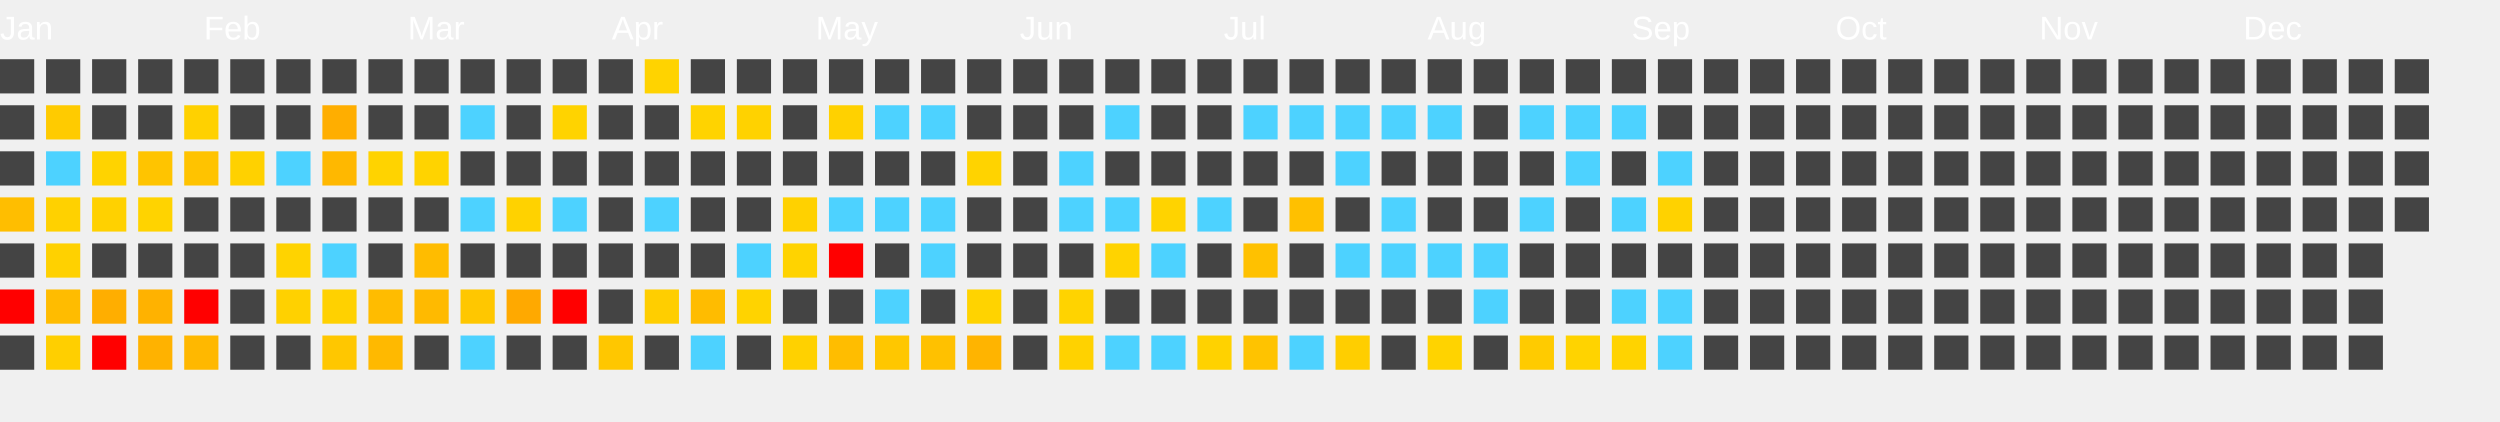
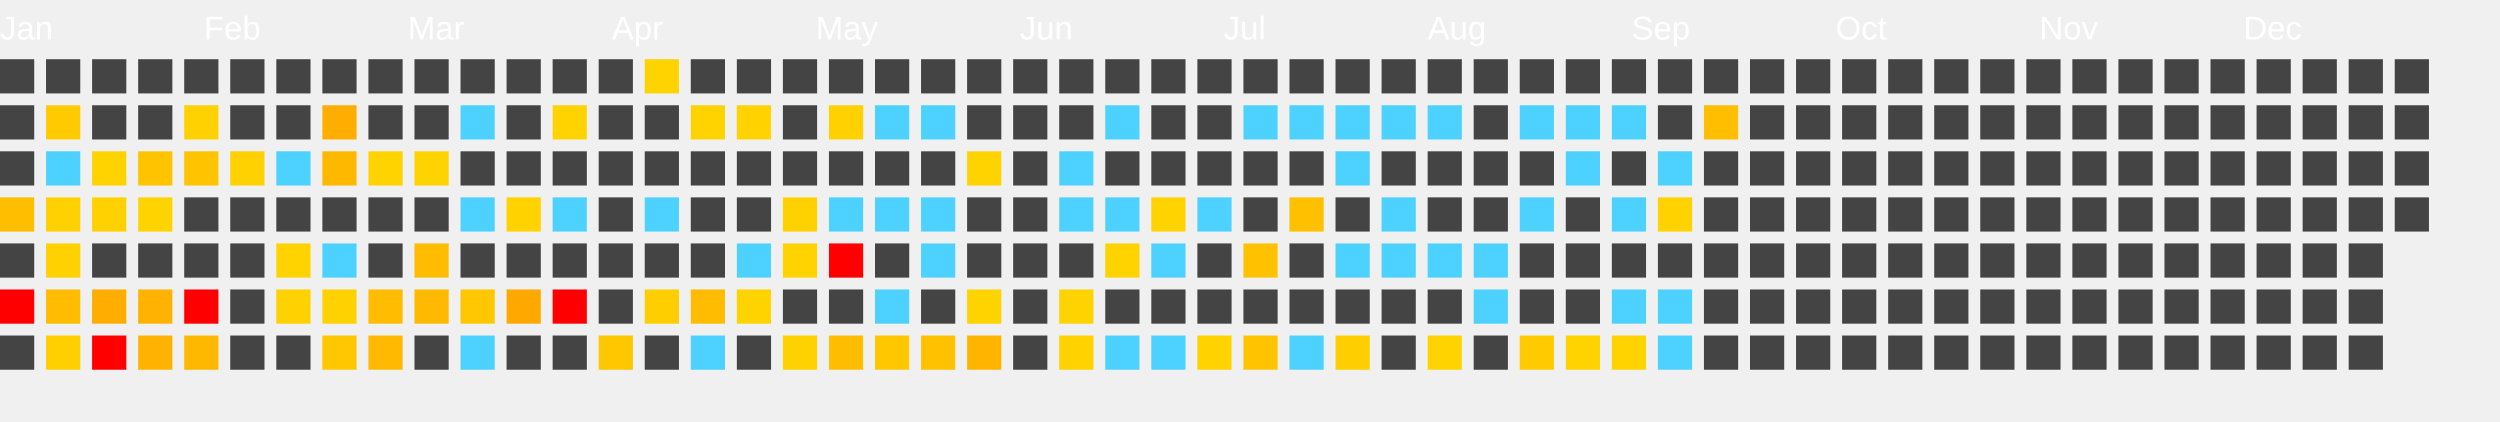
<svg xmlns="http://www.w3.org/2000/svg" baseProfile="full" height="32mm" version="1.1" viewBox="0,0,190,32" width="190mm">
  <defs />
  <rect fill="none" height="32" width="190" x="0" y="0" />
  <text fill="#FFFFFF" style="font-size:2.5px; font-family:Arial" x="0.0" y="3.0">Jan</text>
  <text fill="#FFFFFF" style="font-size:2.5px; font-family:Arial" x="15.5" y="3.0">Feb</text>
  <text fill="#FFFFFF" style="font-size:2.5px; font-family:Arial" x="31.0" y="3.0">Mar</text>
  <text fill="#FFFFFF" style="font-size:2.5px; font-family:Arial" x="46.5" y="3.0">Apr</text>
  <text fill="#FFFFFF" style="font-size:2.5px; font-family:Arial" x="62.0" y="3.0">May</text>
  <text fill="#FFFFFF" style="font-size:2.5px; font-family:Arial" x="77.5" y="3.0">Jun</text>
  <text fill="#FFFFFF" style="font-size:2.5px; font-family:Arial" x="93.0" y="3.0">Jul</text>
  <text fill="#FFFFFF" style="font-size:2.5px; font-family:Arial" x="108.5" y="3.0">Aug</text>
  <text fill="#FFFFFF" style="font-size:2.5px; font-family:Arial" x="124.0" y="3.0">Sep</text>
  <text fill="#FFFFFF" style="font-size:2.5px; font-family:Arial" x="139.5" y="3.0">Oct</text>
  <text fill="#FFFFFF" style="font-size:2.5px; font-family:Arial" x="155.0" y="3.0">Nov</text>
  <text fill="#FFFFFF" style="font-size:2.5px; font-family:Arial" x="170.5" y="3.0">Dec</text>
  <rect fill="#444444" height="2.6" width="2.6" x="0.0" y="4.5" />
  <rect fill="#444444" height="2.6" width="2.6" x="0.0" y="8.0" />
  <rect fill="#444444" height="2.6" width="2.6" x="0.0" y="11.5" />
  <rect fill="#ffbe00" height="2.6" width="2.6" x="0.0" y="15.0" />
  <rect fill="#444444" height="2.6" width="2.6" x="0.0" y="18.5" />
  <rect fill="red" height="2.6" width="2.6" x="0.0" y="22.0" />
  <rect fill="#444444" height="2.6" width="2.6" x="0.0" y="25.5" />
  <rect fill="#444444" height="2.6" width="2.6" x="3.5" y="4.5" />
  <rect fill="#ffcb00" height="2.6" width="2.6" x="3.5" y="8.0" />
  <rect fill="#4dd2ff" height="2.6" width="2.6" x="3.5" y="11.5" />
  <rect fill="#ffd100" height="2.6" width="2.6" x="3.5" y="15.0" />
  <rect fill="#ffd100" height="2.6" width="2.6" x="3.5" y="18.5" />
  <rect fill="#ffbc00" height="2.6" width="2.6" x="3.5" y="22.0" />
  <rect fill="#ffcf00" height="2.6" width="2.6" x="3.5" y="25.5" />
  <rect fill="#444444" height="2.6" width="2.6" x="7.0" y="4.5" />
  <rect fill="#444444" height="2.6" width="2.6" x="7.0" y="8.0" />
  <rect fill="#ffd300" height="2.6" width="2.6" x="7.0" y="11.5" />
  <rect fill="#ffd100" height="2.6" width="2.6" x="7.0" y="15.0" />
  <rect fill="#444444" height="2.6" width="2.6" x="7.0" y="18.5" />
  <rect fill="#ffae00" height="2.6" width="2.6" x="7.0" y="22.0" />
  <rect fill="red" height="2.6" width="2.6" x="7.0" y="25.5" />
  <rect fill="#444444" height="2.6" width="2.6" x="10.5" y="4.5" />
  <rect fill="#444444" height="2.6" width="2.6" x="10.5" y="8.0" />
  <rect fill="#ffc400" height="2.6" width="2.6" x="10.5" y="11.5" />
  <rect fill="#ffd300" height="2.6" width="2.6" x="10.5" y="15.0" />
  <rect fill="#444444" height="2.6" width="2.6" x="10.5" y="18.5" />
  <rect fill="#ffb200" height="2.6" width="2.6" x="10.5" y="22.0" />
  <rect fill="#ffb200" height="2.6" width="2.6" x="10.5" y="25.5" />
  <rect fill="#444444" height="2.6" width="2.6" x="14.0" y="4.5" />
  <rect fill="#ffd100" height="2.6" width="2.6" x="14.0" y="8.0" />
  <rect fill="#ffc300" height="2.6" width="2.6" x="14.0" y="11.5" />
  <rect fill="#444444" height="2.6" width="2.6" x="14.0" y="15.0" />
  <rect fill="#444444" height="2.6" width="2.6" x="14.0" y="18.5" />
  <rect fill="red" height="2.6" width="2.6" x="14.0" y="22.0" />
  <rect fill="#ffb800" height="2.6" width="2.6" x="14.0" y="25.5" />
  <rect fill="#444444" height="2.6" width="2.6" x="17.5" y="4.5" />
  <rect fill="#444444" height="2.6" width="2.6" x="17.5" y="8.0" />
  <rect fill="#ffd100" height="2.6" width="2.6" x="17.5" y="11.5" />
  <rect fill="#444444" height="2.6" width="2.6" x="17.5" y="15.0" />
  <rect fill="#444444" height="2.6" width="2.6" x="17.5" y="18.5" />
  <rect fill="#444444" height="2.6" width="2.6" x="17.5" y="22.0" />
  <rect fill="#444444" height="2.6" width="2.6" x="17.5" y="25.5" />
  <rect fill="#444444" height="2.6" width="2.6" x="21.0" y="4.5" />
  <rect fill="#444444" height="2.6" width="2.6" x="21.0" y="8.0" />
  <rect fill="#4dd2ff" height="2.6" width="2.6" x="21.0" y="11.5" />
  <rect fill="#444444" height="2.6" width="2.6" x="21.0" y="15.0" />
  <rect fill="#ffd300" height="2.6" width="2.6" x="21.0" y="18.5" />
  <rect fill="#ffd100" height="2.6" width="2.6" x="21.0" y="22.0" />
  <rect fill="#444444" height="2.6" width="2.6" x="21.0" y="25.5" />
  <rect fill="#444444" height="2.6" width="2.6" x="24.5" y="4.5" />
  <rect fill="#ffae00" height="2.6" width="2.6" x="24.5" y="8.0" />
  <rect fill="#ffb800" height="2.6" width="2.6" x="24.5" y="11.5" />
  <rect fill="#444444" height="2.6" width="2.6" x="24.5" y="15.0" />
  <rect fill="#4dd2ff" height="2.6" width="2.6" x="24.5" y="18.5" />
  <rect fill="#ffd100" height="2.6" width="2.6" x="24.5" y="22.0" />
  <rect fill="#ffc700" height="2.6" width="2.6" x="24.5" y="25.5" />
  <rect fill="#444444" height="2.6" width="2.6" x="28.0" y="4.5" />
  <rect fill="#444444" height="2.6" width="2.6" x="28.0" y="8.0" />
  <rect fill="#ffd300" height="2.6" width="2.6" x="28.0" y="11.5" />
  <rect fill="#444444" height="2.6" width="2.6" x="28.0" y="15.0" />
  <rect fill="#444444" height="2.6" width="2.6" x="28.0" y="18.5" />
  <rect fill="#ffbc00" height="2.6" width="2.6" x="28.0" y="22.0" />
  <rect fill="#ffb900" height="2.6" width="2.6" x="28.0" y="25.5" />
  <rect fill="#444444" height="2.6" width="2.6" x="31.5" y="4.5" />
  <rect fill="#444444" height="2.6" width="2.6" x="31.5" y="8.0" />
  <rect fill="#ffd300" height="2.6" width="2.6" x="31.5" y="11.5" />
  <rect fill="#444444" height="2.6" width="2.6" x="31.5" y="15.0" />
  <rect fill="#ffbc00" height="2.6" width="2.6" x="31.5" y="18.5" />
  <rect fill="#ffba00" height="2.6" width="2.6" x="31.5" y="22.0" />
  <rect fill="#444444" height="2.6" width="2.6" x="31.5" y="25.5" />
  <rect fill="#444444" height="2.6" width="2.6" x="35.0" y="4.5" />
  <rect fill="#4dd2ff" height="2.6" width="2.6" x="35.0" y="8.0" />
  <rect fill="#444444" height="2.6" width="2.6" x="35.0" y="11.5" />
  <rect fill="#4dd2ff" height="2.6" width="2.6" x="35.0" y="15.0" />
  <rect fill="#444444" height="2.6" width="2.6" x="35.0" y="18.5" />
  <rect fill="#ffc700" height="2.6" width="2.6" x="35.0" y="22.0" />
  <rect fill="#4dd2ff" height="2.6" width="2.6" x="35.0" y="25.5" />
  <rect fill="#444444" height="2.6" width="2.6" x="38.5" y="4.5" />
  <rect fill="#444444" height="2.6" width="2.6" x="38.5" y="8.0" />
  <rect fill="#444444" height="2.6" width="2.6" x="38.5" y="11.5" />
  <rect fill="#ffd200" height="2.6" width="2.6" x="38.5" y="15.0" />
  <rect fill="#444444" height="2.6" width="2.6" x="38.5" y="18.5" />
  <rect fill="#ffa900" height="2.6" width="2.6" x="38.5" y="22.0" />
  <rect fill="#444444" height="2.6" width="2.6" x="38.5" y="25.5" />
  <rect fill="#444444" height="2.6" width="2.6" x="42.0" y="4.5" />
  <rect fill="#ffd300" height="2.6" width="2.6" x="42.0" y="8.0" />
  <rect fill="#444444" height="2.6" width="2.6" x="42.0" y="11.5" />
  <rect fill="#4dd2ff" height="2.6" width="2.6" x="42.0" y="15.0" />
  <rect fill="#444444" height="2.6" width="2.6" x="42.0" y="18.5" />
  <rect fill="red" height="2.6" width="2.6" x="42.0" y="22.0" />
  <rect fill="#444444" height="2.6" width="2.6" x="42.0" y="25.5" />
  <rect fill="#444444" height="2.6" width="2.6" x="45.5" y="4.5" />
  <rect fill="#444444" height="2.6" width="2.6" x="45.5" y="8.0" />
  <rect fill="#444444" height="2.6" width="2.6" x="45.5" y="11.5" />
  <rect fill="#444444" height="2.6" width="2.6" x="45.5" y="15.0" />
  <rect fill="#444444" height="2.6" width="2.6" x="45.5" y="18.5" />
  <rect fill="#444444" height="2.6" width="2.6" x="45.5" y="22.0" />
  <rect fill="#ffc700" height="2.6" width="2.6" x="45.5" y="25.5" />
  <rect fill="#ffd300" height="2.6" width="2.6" x="49.0" y="4.5" />
  <rect fill="#444444" height="2.6" width="2.6" x="49.0" y="8.0" />
  <rect fill="#444444" height="2.6" width="2.6" x="49.0" y="11.5" />
  <rect fill="#4dd2ff" height="2.6" width="2.6" x="49.0" y="15.0" />
  <rect fill="#444444" height="2.6" width="2.6" x="49.0" y="18.5" />
  <rect fill="#ffce00" height="2.6" width="2.6" x="49.0" y="22.0" />
  <rect fill="#444444" height="2.6" width="2.6" x="49.0" y="25.5" />
  <rect fill="#444444" height="2.6" width="2.6" x="52.5" y="4.5" />
  <rect fill="#ffd300" height="2.6" width="2.6" x="52.5" y="8.0" />
  <rect fill="#444444" height="2.6" width="2.6" x="52.5" y="11.5" />
  <rect fill="#444444" height="2.6" width="2.6" x="52.5" y="15.0" />
  <rect fill="#444444" height="2.6" width="2.6" x="52.5" y="18.5" />
  <rect fill="#ffbc00" height="2.6" width="2.6" x="52.5" y="22.0" />
  <rect fill="#4dd2ff" height="2.6" width="2.6" x="52.5" y="25.5" />
  <rect fill="#444444" height="2.6" width="2.6" x="56.0" y="4.5" />
  <rect fill="#ffd200" height="2.6" width="2.6" x="56.0" y="8.0" />
  <rect fill="#444444" height="2.6" width="2.6" x="56.0" y="11.5" />
  <rect fill="#444444" height="2.6" width="2.6" x="56.0" y="15.0" />
  <rect fill="#4dd2ff" height="2.6" width="2.6" x="56.0" y="18.5" />
  <rect fill="#ffd300" height="2.6" width="2.6" x="56.0" y="22.0" />
  <rect fill="#444444" height="2.6" width="2.6" x="56.0" y="25.5" />
  <rect fill="#444444" height="2.6" width="2.6" x="59.5" y="4.5" />
  <rect fill="#444444" height="2.6" width="2.6" x="59.5" y="8.0" />
  <rect fill="#444444" height="2.6" width="2.6" x="59.5" y="11.5" />
  <rect fill="#ffd100" height="2.6" width="2.6" x="59.5" y="15.0" />
  <rect fill="#ffd300" height="2.6" width="2.6" x="59.5" y="18.5" />
  <rect fill="#444444" height="2.6" width="2.6" x="59.5" y="22.0" />
  <rect fill="#ffd100" height="2.6" width="2.6" x="59.5" y="25.5" />
  <rect fill="#444444" height="2.6" width="2.6" x="63.0" y="4.5" />
  <rect fill="#ffd100" height="2.6" width="2.6" x="63.0" y="8.0" />
  <rect fill="#444444" height="2.6" width="2.6" x="63.0" y="11.5" />
  <rect fill="#4dd2ff" height="2.6" width="2.6" x="63.0" y="15.0" />
  <rect fill="red" height="2.6" width="2.6" x="63.0" y="18.5" />
  <rect fill="#444444" height="2.6" width="2.6" x="63.0" y="22.0" />
  <rect fill="#ffbd00" height="2.6" width="2.6" x="63.0" y="25.5" />
  <rect fill="#444444" height="2.6" width="2.6" x="66.5" y="4.5" />
  <rect fill="#4dd2ff" height="2.6" width="2.6" x="66.5" y="8.0" />
  <rect fill="#444444" height="2.6" width="2.6" x="66.5" y="11.5" />
  <rect fill="#4dd2ff" height="2.6" width="2.6" x="66.5" y="15.0" />
  <rect fill="#444444" height="2.6" width="2.6" x="66.5" y="18.5" />
  <rect fill="#4dd2ff" height="2.6" width="2.6" x="66.5" y="22.0" />
  <rect fill="#ffc700" height="2.6" width="2.6" x="66.5" y="25.5" />
  <rect fill="#444444" height="2.6" width="2.6" x="70.0" y="4.5" />
  <rect fill="#4dd2ff" height="2.6" width="2.6" x="70.0" y="8.0" />
  <rect fill="#444444" height="2.6" width="2.6" x="70.0" y="11.5" />
  <rect fill="#4dd2ff" height="2.6" width="2.6" x="70.0" y="15.0" />
  <rect fill="#4dd2ff" height="2.6" width="2.6" x="70.0" y="18.5" />
  <rect fill="#444444" height="2.6" width="2.6" x="70.0" y="22.0" />
  <rect fill="#ffc100" height="2.6" width="2.6" x="70.0" y="25.5" />
  <rect fill="#444444" height="2.6" width="2.6" x="73.5" y="4.5" />
  <rect fill="#444444" height="2.6" width="2.6" x="73.5" y="8.0" />
  <rect fill="#ffd300" height="2.6" width="2.6" x="73.5" y="11.5" />
  <rect fill="#444444" height="2.6" width="2.6" x="73.5" y="15.0" />
  <rect fill="#444444" height="2.6" width="2.6" x="73.5" y="18.5" />
  <rect fill="#ffd300" height="2.6" width="2.6" x="73.5" y="22.0" />
  <rect fill="#ffb400" height="2.6" width="2.6" x="73.5" y="25.5" />
  <rect fill="#444444" height="2.6" width="2.6" x="77.0" y="4.5" />
  <rect fill="#444444" height="2.6" width="2.6" x="77.0" y="8.0" />
  <rect fill="#444444" height="2.6" width="2.6" x="77.0" y="11.5" />
  <rect fill="#444444" height="2.6" width="2.6" x="77.0" y="15.0" />
  <rect fill="#444444" height="2.6" width="2.6" x="77.0" y="18.5" />
  <rect fill="#444444" height="2.6" width="2.6" x="77.0" y="22.0" />
  <rect fill="#444444" height="2.6" width="2.6" x="77.0" y="25.5" />
  <rect fill="#444444" height="2.6" width="2.6" x="80.5" y="4.5" />
  <rect fill="#444444" height="2.6" width="2.6" x="80.5" y="8.0" />
  <rect fill="#4dd2ff" height="2.6" width="2.6" x="80.5" y="11.5" />
  <rect fill="#4dd2ff" height="2.6" width="2.6" x="80.5" y="15.0" />
  <rect fill="#444444" height="2.6" width="2.6" x="80.5" y="18.5" />
  <rect fill="#ffd300" height="2.6" width="2.6" x="80.5" y="22.0" />
  <rect fill="#ffd200" height="2.6" width="2.6" x="80.5" y="25.5" />
  <rect fill="#444444" height="2.6" width="2.6" x="84.0" y="4.5" />
  <rect fill="#4dd2ff" height="2.6" width="2.6" x="84.0" y="8.0" />
  <rect fill="#444444" height="2.6" width="2.6" x="84.0" y="11.5" />
  <rect fill="#4dd2ff" height="2.6" width="2.6" x="84.0" y="15.0" />
  <rect fill="#ffd300" height="2.6" width="2.6" x="84.0" y="18.5" />
  <rect fill="#444444" height="2.6" width="2.6" x="84.0" y="22.0" />
  <rect fill="#4dd2ff" height="2.6" width="2.6" x="84.0" y="25.5" />
  <rect fill="#444444" height="2.6" width="2.6" x="87.5" y="4.5" />
  <rect fill="#444444" height="2.6" width="2.6" x="87.5" y="8.0" />
  <rect fill="#444444" height="2.6" width="2.6" x="87.5" y="11.5" />
  <rect fill="#ffd300" height="2.6" width="2.6" x="87.5" y="15.0" />
  <rect fill="#4dd2ff" height="2.6" width="2.6" x="87.5" y="18.5" />
  <rect fill="#444444" height="2.6" width="2.6" x="87.5" y="22.0" />
  <rect fill="#4dd2ff" height="2.6" width="2.6" x="87.5" y="25.5" />
  <rect fill="#444444" height="2.6" width="2.6" x="91.0" y="4.5" />
  <rect fill="#444444" height="2.6" width="2.6" x="91.0" y="8.0" />
  <rect fill="#444444" height="2.6" width="2.6" x="91.0" y="11.5" />
  <rect fill="#4dd2ff" height="2.6" width="2.6" x="91.0" y="15.0" />
  <rect fill="#444444" height="2.6" width="2.6" x="91.0" y="18.5" />
  <rect fill="#444444" height="2.6" width="2.6" x="91.0" y="22.0" />
  <rect fill="#ffd200" height="2.6" width="2.6" x="91.0" y="25.5" />
  <rect fill="#444444" height="2.6" width="2.6" x="94.5" y="4.5" />
  <rect fill="#4dd2ff" height="2.6" width="2.6" x="94.5" y="8.0" />
  <rect fill="#444444" height="2.6" width="2.6" x="94.5" y="11.5" />
  <rect fill="#444444" height="2.6" width="2.6" x="94.5" y="15.0" />
  <rect fill="#ffc100" height="2.6" width="2.6" x="94.5" y="18.5" />
  <rect fill="#444444" height="2.6" width="2.6" x="94.5" y="22.0" />
  <rect fill="#ffc300" height="2.6" width="2.6" x="94.5" y="25.5" />
  <rect fill="#444444" height="2.6" width="2.6" x="98.0" y="4.5" />
  <rect fill="#4dd2ff" height="2.6" width="2.6" x="98.0" y="8.0" />
  <rect fill="#444444" height="2.6" width="2.6" x="98.0" y="11.5" />
  <rect fill="#ffc000" height="2.6" width="2.6" x="98.0" y="15.0" />
  <rect fill="#444444" height="2.6" width="2.6" x="98.0" y="18.5" />
  <rect fill="#444444" height="2.6" width="2.6" x="98.0" y="22.0" />
  <rect fill="#4dd2ff" height="2.6" width="2.6" x="98.0" y="25.5" />
  <rect fill="#444444" height="2.6" width="2.6" x="101.5" y="4.5" />
  <rect fill="#4dd2ff" height="2.6" width="2.6" x="101.5" y="8.0" />
  <rect fill="#4dd2ff" height="2.6" width="2.6" x="101.5" y="11.5" />
  <rect fill="#444444" height="2.6" width="2.6" x="101.5" y="15.0" />
  <rect fill="#4dd2ff" height="2.6" width="2.6" x="101.5" y="18.5" />
  <rect fill="#444444" height="2.6" width="2.6" x="101.5" y="22.0" />
  <rect fill="#ffce00" height="2.6" width="2.6" x="101.5" y="25.5" />
  <rect fill="#444444" height="2.6" width="2.6" x="105.0" y="4.5" />
  <rect fill="#4dd2ff" height="2.6" width="2.6" x="105.0" y="8.0" />
  <rect fill="#444444" height="2.6" width="2.6" x="105.0" y="11.5" />
  <rect fill="#4dd2ff" height="2.6" width="2.6" x="105.0" y="15.0" />
  <rect fill="#4dd2ff" height="2.6" width="2.6" x="105.0" y="18.5" />
  <rect fill="#444444" height="2.6" width="2.6" x="105.0" y="22.0" />
  <rect fill="#444444" height="2.6" width="2.6" x="105.0" y="25.5" />
  <rect fill="#444444" height="2.6" width="2.6" x="108.5" y="4.5" />
  <rect fill="#4dd2ff" height="2.6" width="2.6" x="108.5" y="8.0" />
  <rect fill="#444444" height="2.6" width="2.6" x="108.5" y="11.5" />
  <rect fill="#444444" height="2.6" width="2.6" x="108.5" y="15.0" />
  <rect fill="#4dd2ff" height="2.6" width="2.6" x="108.5" y="18.5" />
  <rect fill="#444444" height="2.6" width="2.6" x="108.5" y="22.0" />
  <rect fill="#ffd300" height="2.6" width="2.6" x="108.5" y="25.5" />
  <rect fill="#444444" height="2.6" width="2.6" x="112.0" y="4.5" />
  <rect fill="#444444" height="2.6" width="2.6" x="112.0" y="8.0" />
  <rect fill="#444444" height="2.6" width="2.6" x="112.0" y="11.5" />
  <rect fill="#444444" height="2.6" width="2.6" x="112.0" y="15.0" />
  <rect fill="#4dd2ff" height="2.6" width="2.6" x="112.0" y="18.5" />
  <rect fill="#4dd2ff" height="2.6" width="2.6" x="112.0" y="22.0" />
  <rect fill="#444444" height="2.6" width="2.6" x="112.0" y="25.5" />
  <rect fill="#444444" height="2.6" width="2.6" x="115.5" y="4.5" />
  <rect fill="#4dd2ff" height="2.6" width="2.6" x="115.5" y="8.0" />
  <rect fill="#444444" height="2.6" width="2.6" x="115.5" y="11.5" />
  <rect fill="#4dd2ff" height="2.6" width="2.6" x="115.5" y="15.0" />
  <rect fill="#444444" height="2.6" width="2.6" x="115.5" y="18.5" />
  <rect fill="#444444" height="2.6" width="2.6" x="115.5" y="22.0" />
  <rect fill="#ffcb00" height="2.6" width="2.6" x="115.5" y="25.5" />
  <rect fill="#444444" height="2.6" width="2.6" x="119.0" y="4.5" />
  <rect fill="#4dd2ff" height="2.6" width="2.6" x="119.0" y="8.0" />
  <rect fill="#4dd2ff" height="2.6" width="2.6" x="119.0" y="11.5" />
  <rect fill="#444444" height="2.6" width="2.6" x="119.0" y="15.0" />
  <rect fill="#444444" height="2.6" width="2.6" x="119.0" y="18.5" />
  <rect fill="#444444" height="2.6" width="2.6" x="119.0" y="22.0" />
  <rect fill="#ffd300" height="2.6" width="2.6" x="119.0" y="25.5" />
  <rect fill="#444444" height="2.6" width="2.6" x="122.5" y="4.5" />
  <rect fill="#4dd2ff" height="2.6" width="2.6" x="122.5" y="8.0" />
  <rect fill="#444444" height="2.6" width="2.6" x="122.5" y="11.5" />
  <rect fill="#4dd2ff" height="2.6" width="2.6" x="122.5" y="15.0" />
  <rect fill="#444444" height="2.6" width="2.6" x="122.5" y="18.5" />
  <rect fill="#4dd2ff" height="2.6" width="2.6" x="122.5" y="22.0" />
  <rect fill="#ffd300" height="2.6" width="2.6" x="122.5" y="25.5" />
  <rect fill="#444444" height="2.6" width="2.6" x="126.0" y="4.5" />
  <rect fill="#444444" height="2.6" width="2.6" x="126.0" y="8.0" />
  <rect fill="#4dd2ff" height="2.6" width="2.6" x="126.0" y="11.5" />
  <rect fill="#ffd200" height="2.6" width="2.6" x="126.0" y="15.0" />
  <rect fill="#444444" height="2.6" width="2.6" x="126.0" y="18.5" />
  <rect fill="#4dd2ff" height="2.6" width="2.6" x="126.0" y="22.0" />
  <rect fill="#4dd2ff" height="2.6" width="2.6" x="126.0" y="25.5" />
  <rect fill="#444444" height="2.6" width="2.6" x="129.5" y="4.5" />
-   <rect fill="#444444" height="2.6" width="2.6" x="129.5" y="8.0" />
+   <rect fill="#ffbe00" height="2.6" width="2.6" x="129.5" y="8.0" />
  <rect fill="#444444" height="2.6" width="2.6" x="129.5" y="11.5" />
  <rect fill="#444444" height="2.6" width="2.6" x="129.5" y="15.0" />
  <rect fill="#444444" height="2.6" width="2.6" x="129.5" y="18.5" />
  <rect fill="#444444" height="2.6" width="2.6" x="129.5" y="22.0" />
  <rect fill="#444444" height="2.6" width="2.6" x="129.5" y="25.5" />
  <rect fill="#444444" height="2.6" width="2.6" x="133.0" y="4.5" />
  <rect fill="#444444" height="2.6" width="2.6" x="133.0" y="8.0" />
  <rect fill="#444444" height="2.6" width="2.6" x="133.0" y="11.5" />
  <rect fill="#444444" height="2.6" width="2.6" x="133.0" y="15.0" />
  <rect fill="#444444" height="2.6" width="2.6" x="133.0" y="18.5" />
  <rect fill="#444444" height="2.6" width="2.6" x="133.0" y="22.0" />
  <rect fill="#444444" height="2.6" width="2.6" x="133.0" y="25.5" />
  <rect fill="#444444" height="2.6" width="2.6" x="136.5" y="4.5" />
  <rect fill="#444444" height="2.6" width="2.6" x="136.5" y="8.0" />
  <rect fill="#444444" height="2.6" width="2.6" x="136.5" y="11.5" />
  <rect fill="#444444" height="2.6" width="2.6" x="136.5" y="15.0" />
  <rect fill="#444444" height="2.6" width="2.6" x="136.5" y="18.5" />
  <rect fill="#444444" height="2.6" width="2.6" x="136.5" y="22.0" />
  <rect fill="#444444" height="2.6" width="2.6" x="136.5" y="25.5" />
  <rect fill="#444444" height="2.6" width="2.6" x="140.0" y="4.5" />
  <rect fill="#444444" height="2.6" width="2.6" x="140.0" y="8.0" />
  <rect fill="#444444" height="2.6" width="2.6" x="140.0" y="11.5" />
  <rect fill="#444444" height="2.6" width="2.6" x="140.0" y="15.0" />
  <rect fill="#444444" height="2.6" width="2.6" x="140.0" y="18.5" />
  <rect fill="#444444" height="2.6" width="2.6" x="140.0" y="22.0" />
  <rect fill="#444444" height="2.6" width="2.6" x="140.0" y="25.5" />
  <rect fill="#444444" height="2.6" width="2.6" x="143.5" y="4.5" />
  <rect fill="#444444" height="2.6" width="2.6" x="143.5" y="8.0" />
  <rect fill="#444444" height="2.6" width="2.6" x="143.5" y="11.5" />
  <rect fill="#444444" height="2.6" width="2.6" x="143.5" y="15.0" />
  <rect fill="#444444" height="2.6" width="2.6" x="143.5" y="18.5" />
  <rect fill="#444444" height="2.6" width="2.6" x="143.5" y="22.0" />
  <rect fill="#444444" height="2.6" width="2.6" x="143.5" y="25.5" />
  <rect fill="#444444" height="2.6" width="2.6" x="147.0" y="4.5" />
  <rect fill="#444444" height="2.6" width="2.6" x="147.0" y="8.0" />
  <rect fill="#444444" height="2.6" width="2.6" x="147.0" y="11.5" />
  <rect fill="#444444" height="2.6" width="2.6" x="147.0" y="15.0" />
  <rect fill="#444444" height="2.6" width="2.6" x="147.0" y="18.5" />
  <rect fill="#444444" height="2.6" width="2.6" x="147.0" y="22.0" />
  <rect fill="#444444" height="2.6" width="2.6" x="147.0" y="25.5" />
  <rect fill="#444444" height="2.6" width="2.6" x="150.5" y="4.5" />
  <rect fill="#444444" height="2.6" width="2.6" x="150.5" y="8.0" />
  <rect fill="#444444" height="2.6" width="2.6" x="150.5" y="11.5" />
  <rect fill="#444444" height="2.6" width="2.6" x="150.5" y="15.0" />
  <rect fill="#444444" height="2.6" width="2.6" x="150.5" y="18.5" />
  <rect fill="#444444" height="2.6" width="2.6" x="150.5" y="22.0" />
  <rect fill="#444444" height="2.6" width="2.6" x="150.5" y="25.5" />
  <rect fill="#444444" height="2.6" width="2.6" x="154.0" y="4.5" />
  <rect fill="#444444" height="2.6" width="2.6" x="154.0" y="8.0" />
  <rect fill="#444444" height="2.6" width="2.6" x="154.0" y="11.5" />
  <rect fill="#444444" height="2.6" width="2.6" x="154.0" y="15.0" />
  <rect fill="#444444" height="2.6" width="2.6" x="154.0" y="18.5" />
  <rect fill="#444444" height="2.6" width="2.6" x="154.0" y="22.0" />
  <rect fill="#444444" height="2.6" width="2.6" x="154.0" y="25.5" />
  <rect fill="#444444" height="2.6" width="2.6" x="157.5" y="4.5" />
  <rect fill="#444444" height="2.6" width="2.6" x="157.5" y="8.0" />
  <rect fill="#444444" height="2.6" width="2.6" x="157.5" y="11.5" />
  <rect fill="#444444" height="2.6" width="2.6" x="157.5" y="15.0" />
  <rect fill="#444444" height="2.6" width="2.6" x="157.5" y="18.5" />
  <rect fill="#444444" height="2.6" width="2.6" x="157.5" y="22.0" />
  <rect fill="#444444" height="2.6" width="2.6" x="157.5" y="25.5" />
  <rect fill="#444444" height="2.6" width="2.6" x="161.0" y="4.5" />
  <rect fill="#444444" height="2.6" width="2.6" x="161.0" y="8.0" />
  <rect fill="#444444" height="2.6" width="2.6" x="161.0" y="11.5" />
  <rect fill="#444444" height="2.6" width="2.6" x="161.0" y="15.0" />
  <rect fill="#444444" height="2.6" width="2.6" x="161.0" y="18.5" />
  <rect fill="#444444" height="2.6" width="2.6" x="161.0" y="22.0" />
  <rect fill="#444444" height="2.6" width="2.6" x="161.0" y="25.5" />
  <rect fill="#444444" height="2.6" width="2.6" x="164.5" y="4.5" />
  <rect fill="#444444" height="2.6" width="2.6" x="164.5" y="8.0" />
  <rect fill="#444444" height="2.6" width="2.6" x="164.5" y="11.5" />
  <rect fill="#444444" height="2.6" width="2.6" x="164.5" y="15.0" />
  <rect fill="#444444" height="2.6" width="2.6" x="164.5" y="18.5" />
  <rect fill="#444444" height="2.6" width="2.6" x="164.5" y="22.0" />
  <rect fill="#444444" height="2.6" width="2.6" x="164.5" y="25.5" />
  <rect fill="#444444" height="2.6" width="2.6" x="168.0" y="4.5" />
  <rect fill="#444444" height="2.6" width="2.6" x="168.0" y="8.0" />
  <rect fill="#444444" height="2.6" width="2.6" x="168.0" y="11.5" />
  <rect fill="#444444" height="2.6" width="2.6" x="168.0" y="15.0" />
  <rect fill="#444444" height="2.6" width="2.6" x="168.0" y="18.5" />
  <rect fill="#444444" height="2.6" width="2.6" x="168.0" y="22.0" />
  <rect fill="#444444" height="2.6" width="2.6" x="168.0" y="25.5" />
  <rect fill="#444444" height="2.6" width="2.6" x="171.5" y="4.5" />
  <rect fill="#444444" height="2.6" width="2.6" x="171.5" y="8.0" />
  <rect fill="#444444" height="2.6" width="2.6" x="171.5" y="11.5" />
  <rect fill="#444444" height="2.6" width="2.6" x="171.5" y="15.0" />
  <rect fill="#444444" height="2.6" width="2.6" x="171.5" y="18.5" />
  <rect fill="#444444" height="2.6" width="2.6" x="171.5" y="22.0" />
  <rect fill="#444444" height="2.6" width="2.6" x="171.5" y="25.5" />
  <rect fill="#444444" height="2.6" width="2.6" x="175.0" y="4.5" />
  <rect fill="#444444" height="2.6" width="2.6" x="175.0" y="8.0" />
  <rect fill="#444444" height="2.6" width="2.6" x="175.0" y="11.5" />
  <rect fill="#444444" height="2.6" width="2.6" x="175.0" y="15.0" />
  <rect fill="#444444" height="2.6" width="2.6" x="175.0" y="18.5" />
  <rect fill="#444444" height="2.6" width="2.6" x="175.0" y="22.0" />
  <rect fill="#444444" height="2.6" width="2.6" x="175.0" y="25.5" />
  <rect fill="#444444" height="2.6" width="2.6" x="178.5" y="4.5" />
  <rect fill="#444444" height="2.6" width="2.6" x="178.5" y="8.0" />
  <rect fill="#444444" height="2.6" width="2.6" x="178.5" y="11.5" />
  <rect fill="#444444" height="2.6" width="2.6" x="178.5" y="15.0" />
  <rect fill="#444444" height="2.6" width="2.6" x="178.5" y="18.5" />
  <rect fill="#444444" height="2.6" width="2.6" x="178.5" y="22.0" />
  <rect fill="#444444" height="2.6" width="2.6" x="178.5" y="25.5" />
  <rect fill="#444444" height="2.6" width="2.6" x="182.0" y="4.5" />
  <rect fill="#444444" height="2.6" width="2.6" x="182.0" y="8.0" />
  <rect fill="#444444" height="2.6" width="2.6" x="182.0" y="11.5" />
  <rect fill="#444444" height="2.6" width="2.6" x="182.0" y="15.0" />
</svg>
